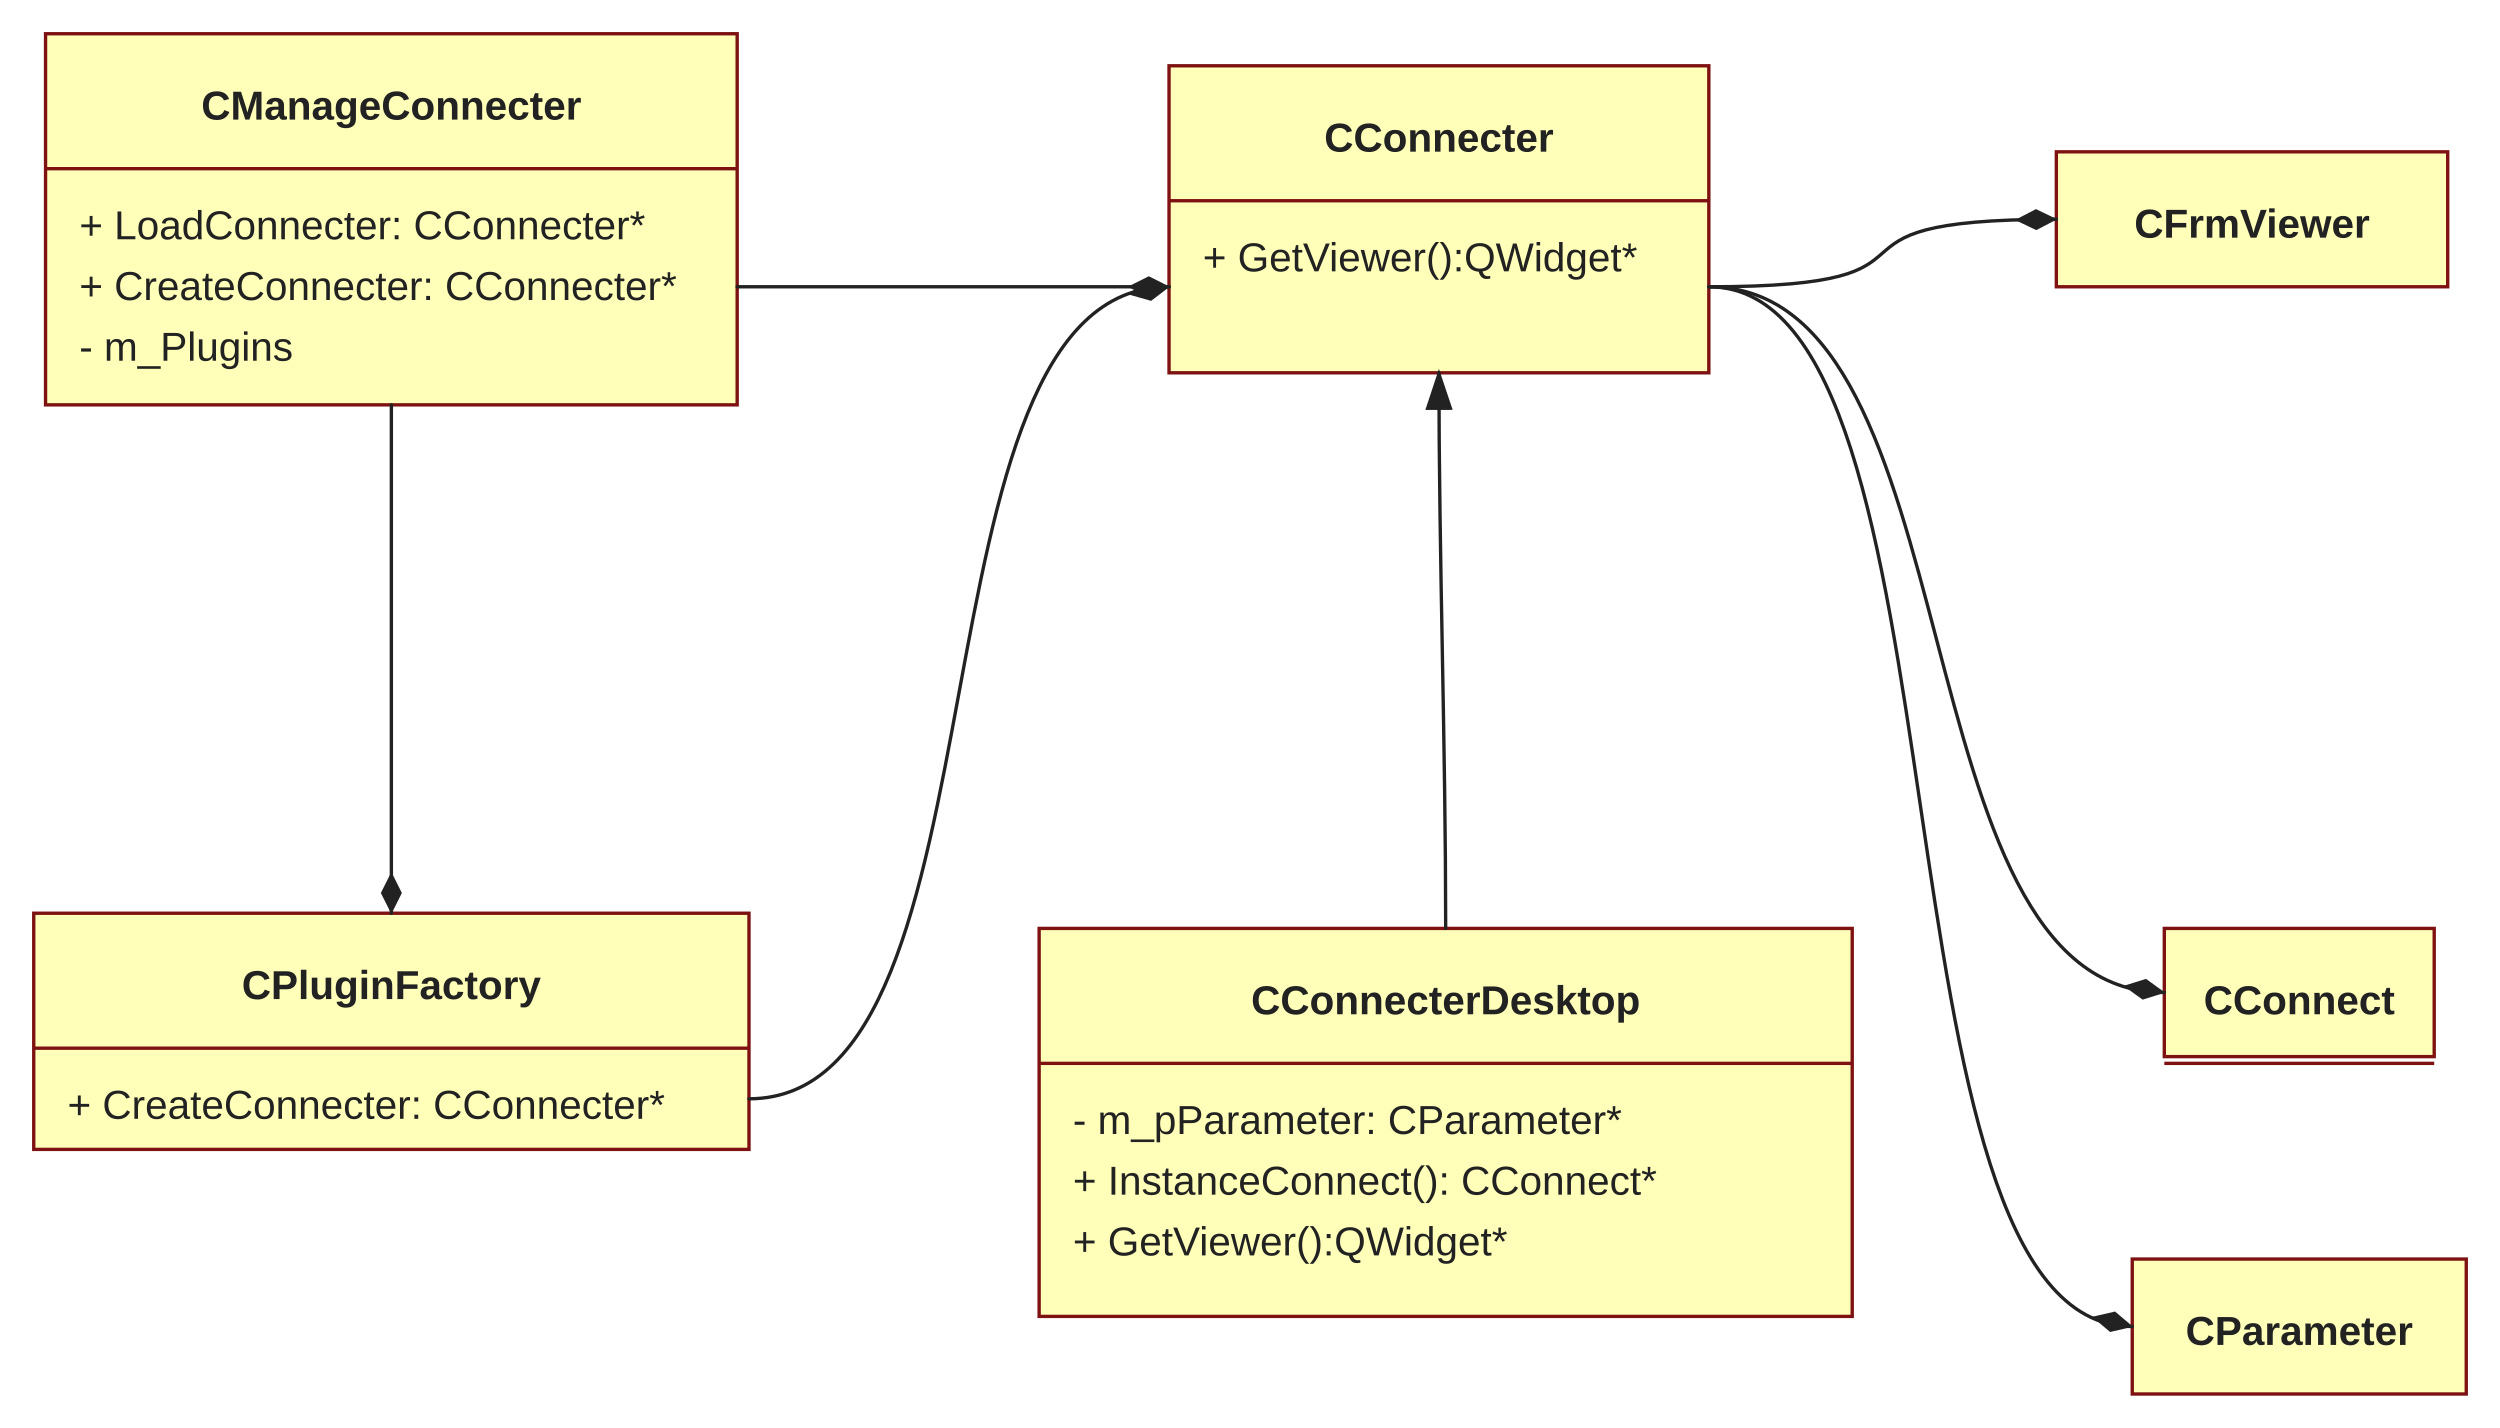
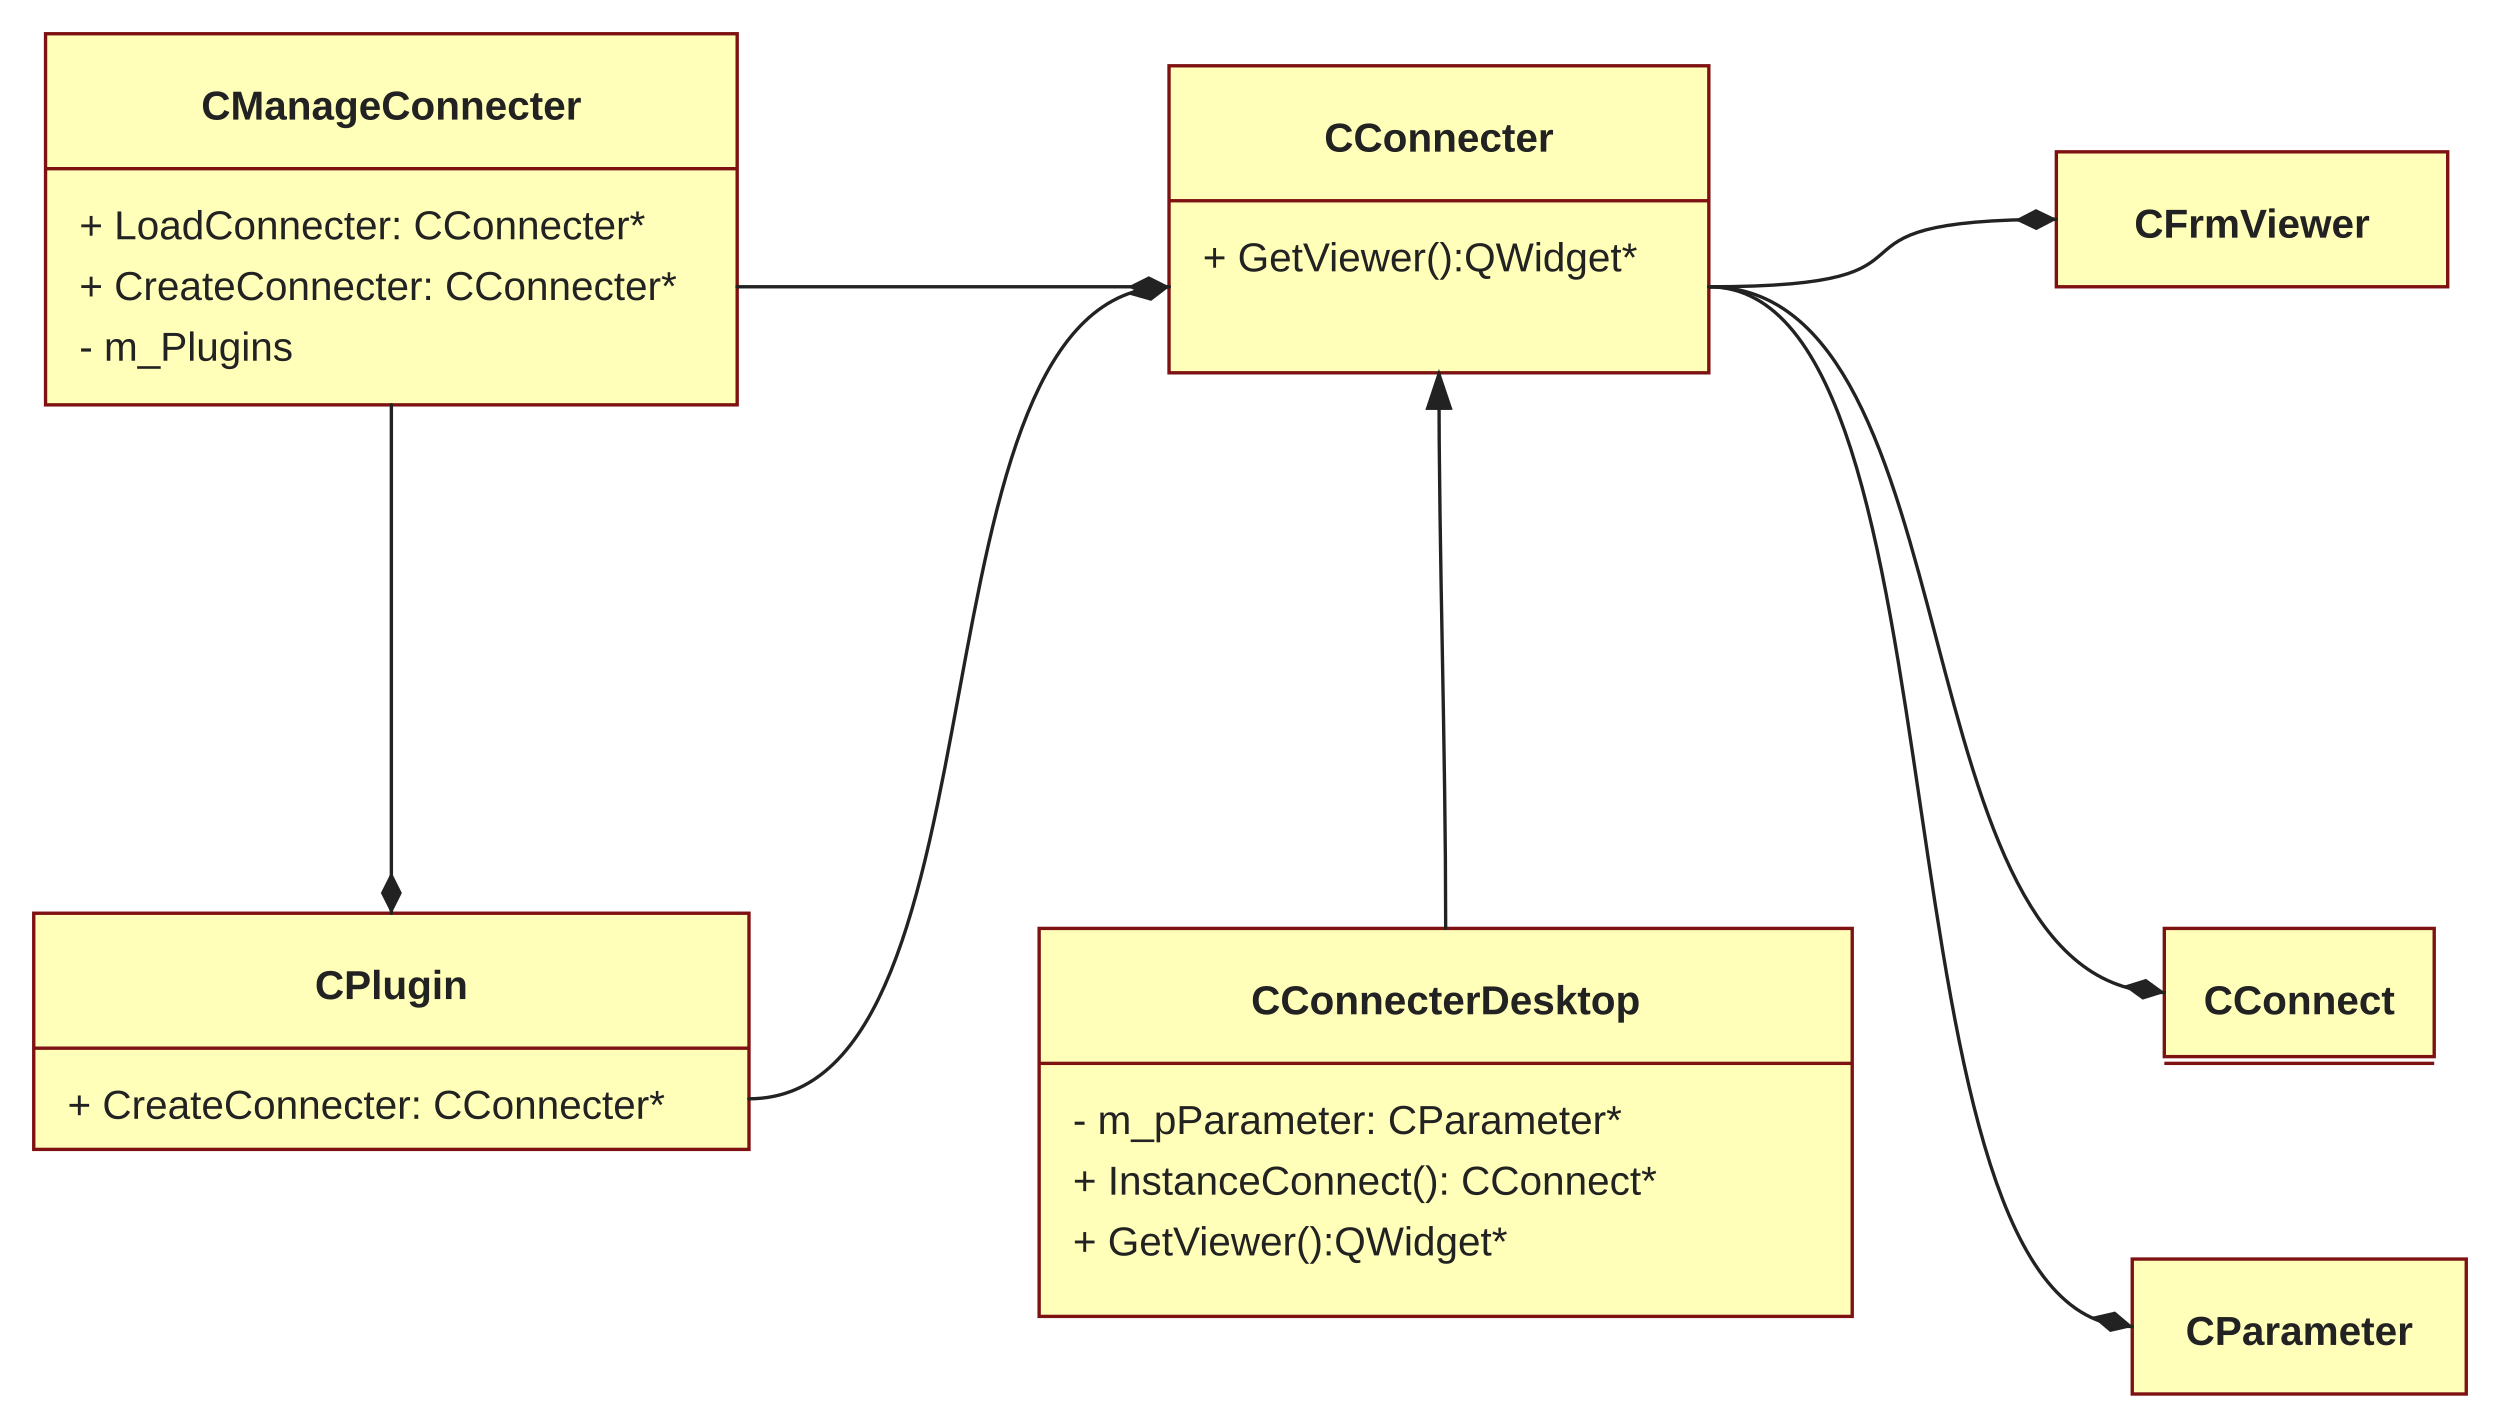
<svg xmlns="http://www.w3.org/2000/svg" version="1.1" width="741" height="423.182">
  <defs>
    <style type="text/css">
      @font-face {
        font-family: 'topology';
        src: url('http://at.alicdn.com/t/font_1331132_h688rvffmbc.ttf') format('truetype');
      }
    @font-face {
      font-family: 'ltee';
      src: url('http://at.alicdn.com/t/font_2052340_ceohsubmal7.ttf') format('truetype');
    }
  @font-face {
    font-family: 'ltdx';
    src: url('http://at.alicdn.com/t/font_2073009_5ilnjxypv6l.ttf') format('truetype');
  }
</style>
  </defs>
  <g>
    <g id="29142ad" name="simpleClass" text="CManageConnecter">
      <path fill="#ffffba" stroke="#7e1212" paint-order="fill stroke markers" d=" M 13.5 10 L 218.5 10 L 218.5 120 L 13.5 120 L 13.5 10 Z M 13.5 50 L 218.5 50" stroke-miterlimit="10" stroke-dasharray="" />
      <g>
        <path fill="none" stroke="none" />
        <text fill="#222" stroke="none" font-family="Arial " font-size="12px" font-style="normal" font-weight="bold" text-decoration="normal" x="116" y="31.286" text-anchor="middle" dominant-baseline="central">CManageConnecter</text>
      </g>
    </g>
    <g id="42e2cd5b" name="text" text="+ LoadConnecter: CConnecter*&#10;+ CreateConnecter: CConnecter*&#10;- m_Plugins">
      <g>
        <path fill="none" stroke="none" />
        <text fill="#222" stroke="none" font-family="Arial " font-size="12px" font-style="normal" font-weight="normal" text-decoration="normal" x="23.5" y="63" text-anchor="start" dominant-baseline="text-before-edge">+ LoadConnecter: CConnecter*</text>
        <text fill="#222" stroke="none" font-family="Arial " font-size="12px" font-style="normal" font-weight="normal" text-decoration="normal" x="23.5" y="81" text-anchor="start" dominant-baseline="text-before-edge">+ CreateConnecter: CConnecter*</text>
        <text fill="#222" stroke="none" font-family="Arial " font-size="12px" font-style="normal" font-weight="normal" text-decoration="normal" x="23.5" y="99" text-anchor="start" dominant-baseline="text-before-edge">- m_Plugins</text>
      </g>
    </g>
-     <g id="af26d0" name="simpleClass" text="CPluginFactory">
+     <g id="af26d0" name="simpleClass" text="CPlugin">
      <path fill="#ffffba" stroke="#7e1212" paint-order="fill stroke markers" d=" M 10 270.682 L 222 270.682 L 222 340.682 L 10 340.682 L 10 270.682 Z M 10 310.682 L 222 310.682" stroke-miterlimit="10" stroke-dasharray="" />
      <g>
        <path fill="none" stroke="none" />
-         <text fill="#222" stroke="none" font-family="Arial " font-size="12px" font-style="normal" font-weight="bold" text-decoration="normal" x="116" y="291.968" text-anchor="middle" dominant-baseline="central">CPluginFactory</text>
+         <text fill="#222" stroke="none" font-family="Arial " font-size="12px" font-style="normal" font-weight="bold" text-decoration="normal" x="116" y="291.968" text-anchor="middle" dominant-baseline="central">CPlugin</text>
      </g>
    </g>
    <g id="68f32d" name="text" text="+ CreateConnecter: CConnecter*">
      <g>
        <path fill="none" stroke="none" />
        <text fill="#222" stroke="none" font-family="Arial " font-size="12px" font-style="normal" font-weight="normal" text-decoration="normal" x="20" y="323.682" text-anchor="start" dominant-baseline="text-before-edge">+ CreateConnecter: CConnecter*</text>
      </g>
    </g>
    <g id="22630e8d" name="curve" from-id="42e2cd5b" to-id="af26d0">
      <path fill="none" stroke="#222222" paint-order="fill stroke markers" d=" M 116 120 C 116 170 116 220.682 116 270.682" stroke-linecap="round" stroke-miterlimit="10" stroke-dasharray="" />
      <g stroke="#222222" stroke-linecap="round" stroke-miterlimit="10" stroke-width="2" fill="#222222">
        <path fill="" stroke="" d="" />
        <g transform="translate(116,270.6818) rotate(90,0,0) translate(-118,-270.6818)">
          <path fill="" stroke="" paint-order="stroke fill markers" d=" M 116 270.682 L 116 270.682 L 112 268.682 L 108 270.682 L 108 270.682 L 112 272.682 Z" />
        </g>
      </g>
    </g>
    <g id="794b0e8" name="simpleClass" text="CConnecter">
      <path fill="#ffffba" stroke="#7e1212" paint-order="fill stroke markers" d=" M 346.5 19.5 L 506.5 19.5 L 506.5 110.5 L 346.5 110.5 L 346.5 19.5 Z M 346.5 59.5 L 506.5 59.5" stroke-miterlimit="10" stroke-dasharray="" />
      <g>
        <path fill="none" stroke="none" />
        <text fill="#222" stroke="none" font-family="Arial " font-size="12px" font-style="normal" font-weight="bold" text-decoration="normal" x="426.5" y="40.786" text-anchor="middle" dominant-baseline="central">CConnecter</text>
      </g>
    </g>
    <g id="5bab488f" name="text" text="+ GetViewer():QWidget*">
      <g>
        <path fill="none" stroke="none" />
        <text fill="#222" stroke="none" font-family="Arial " font-size="12px" font-style="normal" font-weight="normal" text-decoration="normal" x="356.5" y="72.5" text-anchor="start" dominant-baseline="text-before-edge">+ GetViewer():QWidget*</text>
      </g>
    </g>
    <g id="b58784" name="simpleClass" text="CConnecterDesktop">
      <path fill="#ffffba" stroke="#7e1212" paint-order="fill stroke markers" d=" M 308 275.182 L 549 275.182 L 549 390.182 L 308 390.182 L 308 275.182 Z M 308 315.182 L 549 315.182" stroke-miterlimit="10" stroke-dasharray="" />
      <g>
        <path fill="none" stroke="none" />
        <text fill="#222" stroke="none" font-family="Arial " font-size="12px" font-style="normal" font-weight="bold" text-decoration="normal" x="428.5" y="296.468" text-anchor="middle" dominant-baseline="central">CConnecterDesktop</text>
      </g>
    </g>
    <g id="cc3b5e4" name="text" text="-  m_pParameter: CParameter*&#10;+ InstanceConnect(): CConnect*&#10;+ GetViewer():QWidget*">
      <g>
        <path fill="none" stroke="none" />
        <text fill="#222" stroke="none" font-family="Arial " font-size="12px" font-style="normal" font-weight="normal" text-decoration="normal" x="318" y="328.182" text-anchor="start" dominant-baseline="text-before-edge">-  m_pParameter: CParameter*</text>
        <text fill="#222" stroke="none" font-family="Arial " font-size="12px" font-style="normal" font-weight="normal" text-decoration="normal" x="318" y="346.182" text-anchor="start" dominant-baseline="text-before-edge">+ InstanceConnect(): CConnect*</text>
        <text fill="#222" stroke="none" font-family="Arial " font-size="12px" font-style="normal" font-weight="normal" text-decoration="normal" x="318" y="364.182" text-anchor="start" dominant-baseline="text-before-edge">+ GetViewer():QWidget*</text>
      </g>
    </g>
    <g id="343ee3af" name="curve" from-id="b58784" to-id="5bab488f">
      <path fill="none" stroke="#222222" paint-order="fill stroke markers" d=" M 428.5 275.182 C 428.5 220.182 426.5 165.5 426.5 110.5" stroke-linecap="round" stroke-miterlimit="10" stroke-dasharray="" />
      <g stroke="#222222" stroke-linecap="round" stroke-miterlimit="10" stroke-width="2" fill="#222222">
        <path fill="" stroke="" d="" />
        <g transform="translate(426.5,110.5) rotate(-90.12005,0,0) translate(-428.5,-110.5)">
          <path fill="" stroke="" paint-order="stroke fill markers" d=" M 426.5 110.5 L 426.5 110.5 L 418.5 107.833 L 418.5 113.167 Z" />
        </g>
      </g>
    </g>
    <g id="5035ec4" name="simpleClass" text="CFrmViewer">
      <path fill="#ffffba" stroke="#7e1212" paint-order="fill stroke markers" d=" M 609.5 45 L 725.5 45 L 725.5 85 L 609.5 85 L 609.5 45 Z M 609.5 85 L 725.5 85" stroke-miterlimit="10" stroke-dasharray="" />
      <g>
        <path fill="none" stroke="none" />
        <text fill="#222" stroke="none" font-family="Arial " font-size="12px" font-style="normal" font-weight="bold" text-decoration="normal" x="667.5" y="66.286" text-anchor="middle" dominant-baseline="central">CFrmViewer</text>
      </g>
    </g>
    <g id="79e1ebcb" name="text" />
    <g id="2b3a520e" name="simpleClass" text="CConnect">
      <path fill="#ffffba" stroke="#7e1212" paint-order="fill stroke markers" d=" M 641.5 275.182 L 721.5 275.182 L 721.5 313.182 L 641.5 313.182 L 641.5 275.182 Z M 641.5 315.182 L 721.5 315.182" stroke-miterlimit="10" stroke-dasharray="" />
      <g>
        <path fill="none" stroke="none" />
        <text fill="#222" stroke="none" font-family="Arial " font-size="12px" font-style="normal" font-weight="bold" text-decoration="normal" x="681.5" y="296.468" text-anchor="middle" dominant-baseline="central">CConnect</text>
      </g>
    </g>
    <g id="d13c787" name="text" />
    <g id="7265becd" name="curve" from-id="5bab488f" to-id="5035ec4">
      <path fill="none" stroke="#222222" paint-order="fill stroke markers" d=" M 506.5 85 C 586.5 85 529.5 65 609.5 65" stroke-linecap="round" stroke-miterlimit="10" stroke-dasharray="" />
      <g stroke="#222222" stroke-linecap="round" stroke-miterlimit="10" stroke-width="2" fill="#222222">
        <path fill="" stroke="" d="" />
        <g transform="translate(609.5,65) rotate(-0.9152714,0,0) translate(-611.5,-65)">
          <path fill="" stroke="" paint-order="stroke fill markers" d=" M 609.5 65 L 609.5 65 L 605.5 63 L 601.5 65 L 601.5 65 L 605.5 67 Z" />
        </g>
      </g>
    </g>
    <g id="303543ad" name="curve" from-id="5bab488f" to-id="2b3a520e">
      <path fill="none" stroke="#222222" paint-order="fill stroke markers" d=" M 506.5 85 C 586.5 85 561.5 294.182 641.5 294.182" stroke-linecap="round" stroke-miterlimit="10" stroke-dasharray="" />
      <g stroke="#222222" stroke-linecap="round" stroke-miterlimit="10" stroke-width="2" fill="#222222">
        <path fill="" stroke="" d="" />
        <g transform="translate(641.5,294.1818) rotate(9.253792,0,0) translate(-643.5,-294.1818)">
          <path fill="" stroke="" paint-order="stroke fill markers" d=" M 641.5 294.182 L 641.5 294.182 L 637.5 292.182 L 633.5 294.182 L 633.5 294.182 L 637.5 296.182 Z" />
        </g>
      </g>
    </g>
    <g id="21f0a2da" name="curve" from-id="5bab488f" to-id="42e2cd5b">
      <path fill="none" stroke="#222222" paint-order="fill stroke markers" d=" M 346.5 85 C 303.5 85 261.5 85 218.5 85" stroke-linecap="round" stroke-miterlimit="10" stroke-dasharray="" />
      <g stroke="#222222" stroke-linecap="round" stroke-miterlimit="10" stroke-width="2" fill="#222222">
        <path fill="" stroke="" d="" />
        <g transform="translate(346.5,85) rotate(0,0,0) translate(-348.5,-85)">
          <path fill="" stroke="" paint-order="stroke fill markers" d=" M 346.5 85 L 346.5 85 L 342.5 83 L 338.5 85 L 338.5 85 L 342.5 87 Z" />
        </g>
      </g>
    </g>
    <g id="8640767" name="curve" from-id="68f32d" to-id="5bab488f">
      <path fill="none" stroke="#222222" paint-order="fill stroke markers" d=" M 222 325.682 C 302 325.682 266.5 85 346.5 85" stroke-linecap="round" stroke-miterlimit="10" stroke-dasharray="" />
      <g stroke="#222222" stroke-linecap="round" stroke-miterlimit="10" stroke-width="2" fill="#222222">
        <path fill="" stroke="" d="" />
        <g transform="translate(346.5,85) rotate(-10.70315,0,0) translate(-348.5,-85)">
          <path fill="" stroke="" paint-order="stroke fill markers" d=" M 346.5 85 L 346.5 85 L 342.5 83 L 338.5 85 L 338.5 85 L 342.5 87 Z" />
        </g>
      </g>
    </g>
    <g id="6a4dfa29" name="simpleClass" text="CParameter">
      <path fill="#ffffba" stroke="#7e1212" paint-order="fill stroke markers" d=" M 632 373.182 L 731 373.182 L 731 413.182 L 632 413.182 L 632 373.182 Z M 632 413.182 L 731 413.182" stroke-miterlimit="10" stroke-dasharray="" />
      <g>
        <path fill="none" stroke="none" />
        <text fill="#222" stroke="none" font-family="Arial " font-size="12px" font-style="normal" font-weight="bold" text-decoration="normal" x="681.5" y="394.468" text-anchor="middle" dominant-baseline="central">CParameter</text>
      </g>
    </g>
    <g id="5e10951" name="text" />
    <g id="6e0185b0" name="curve" from-id="5bab488f" to-id="6a4dfa29">
      <path fill="none" stroke="#222222" paint-order="fill stroke markers" d=" M 506.5 85 C 586.5 85 552 393.182 632 393.182" stroke-linecap="round" stroke-miterlimit="10" stroke-dasharray="" />
      <g stroke="#222222" stroke-linecap="round" stroke-miterlimit="10" stroke-width="2" fill="#222222">
        <path fill="" stroke="" d="" />
        <g transform="translate(632,393.1818) rotate(13.59468,0,0) translate(-634,-393.1818)">
          <path fill="" stroke="" paint-order="stroke fill markers" d=" M 632 393.182 L 632 393.182 L 628 391.182 L 624 393.182 L 624 393.182 L 628 395.182 Z" />
        </g>
      </g>
    </g>
  </g>
</svg>
